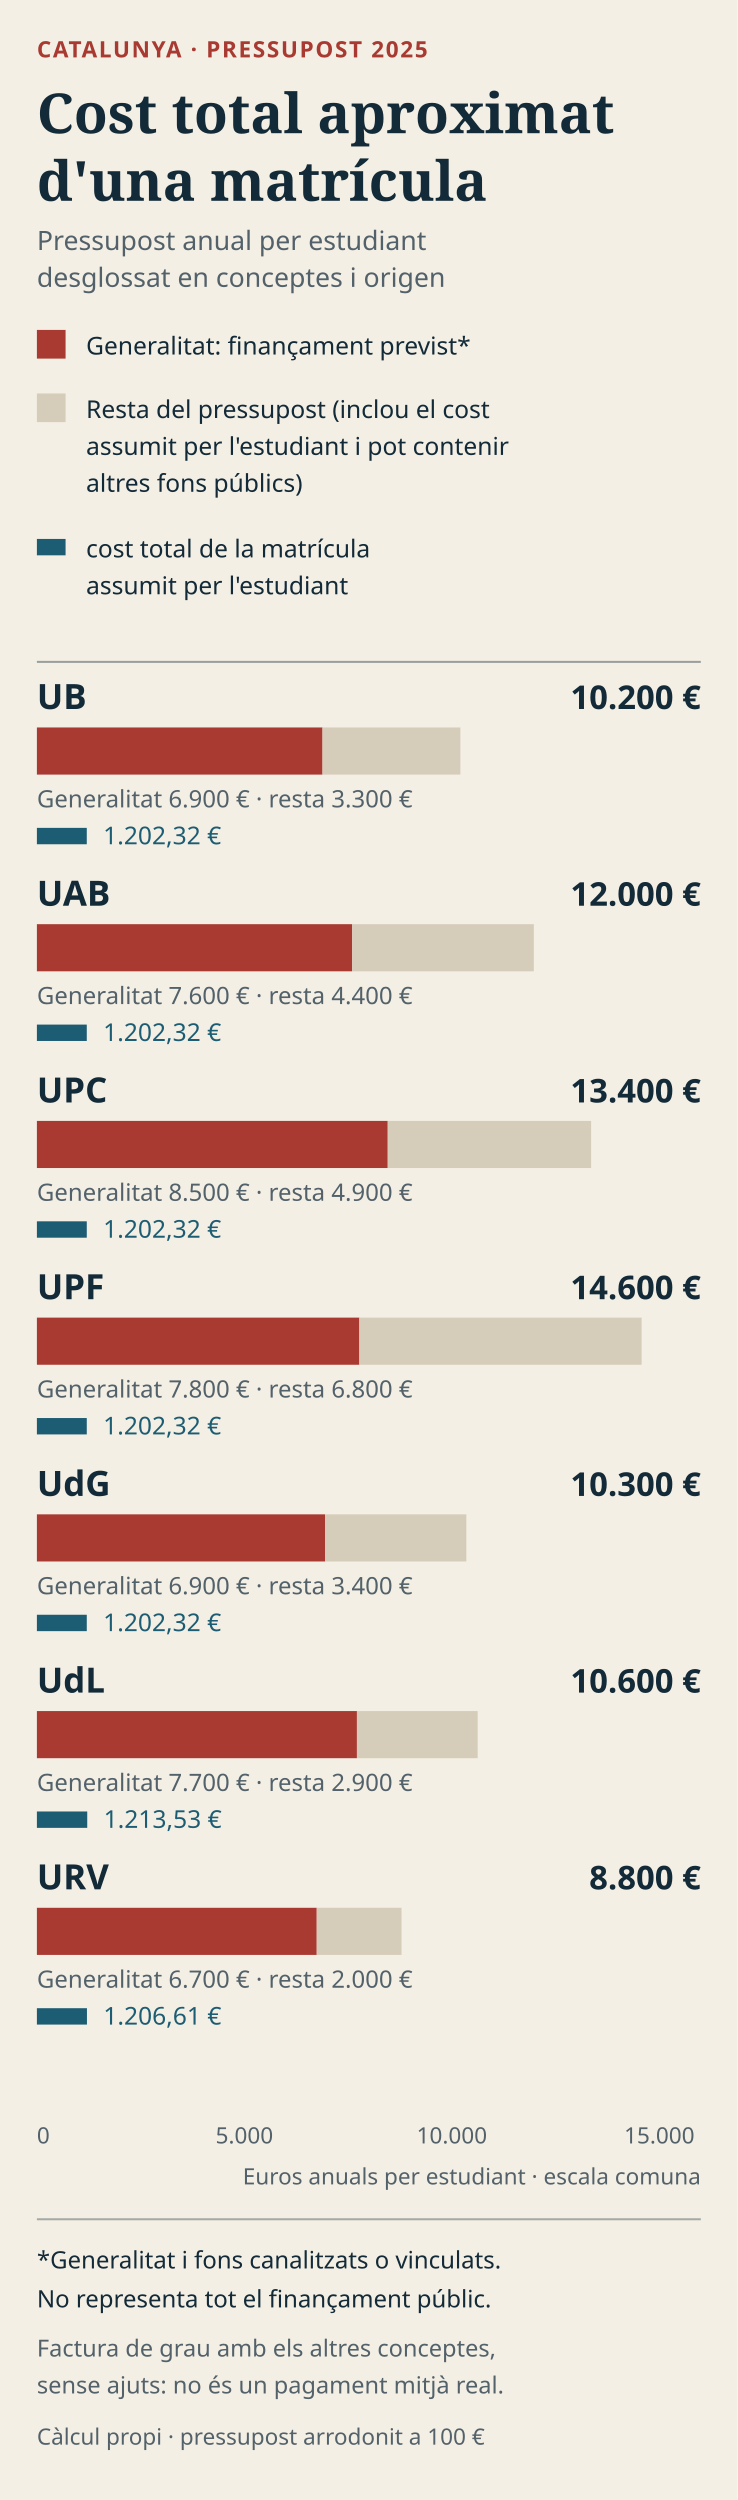
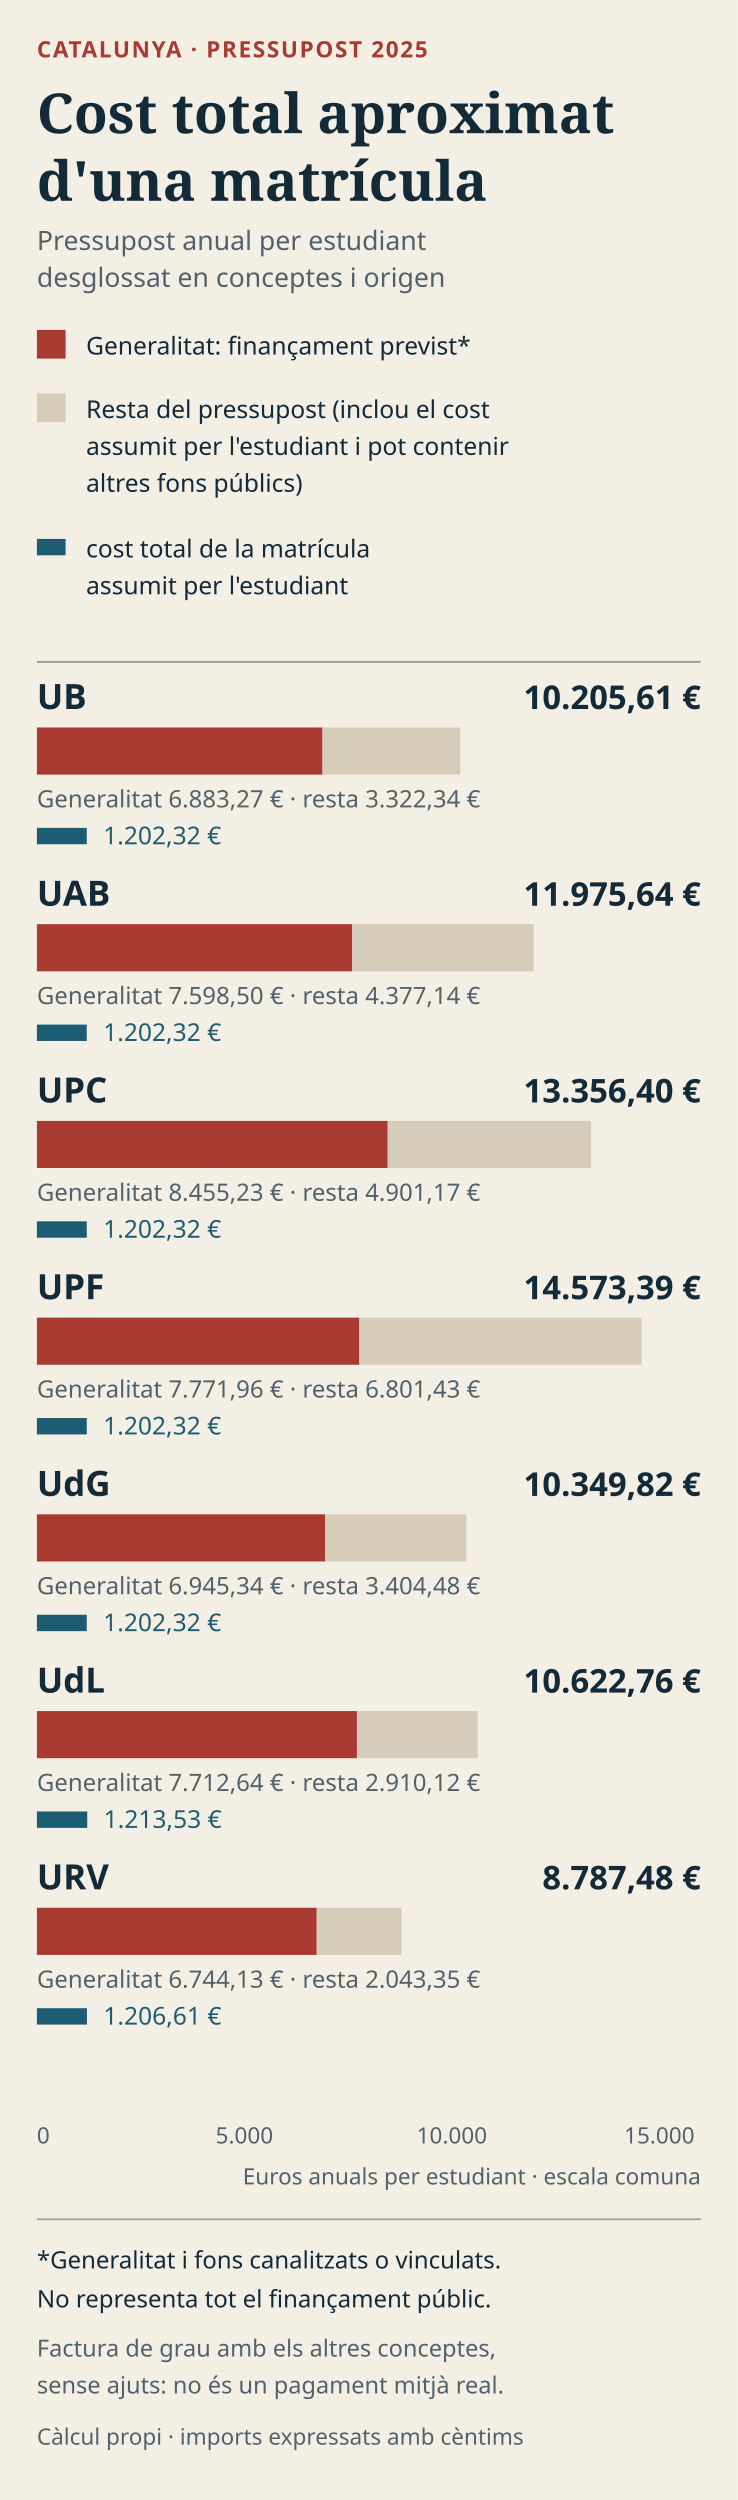
<svg xmlns="http://www.w3.org/2000/svg" width="360" height="1220" viewBox="0 0 360 1220" role="img" aria-labelledby="ucm-title ucm-desc">
  <rect width="360" height="1220" fill="#f4efe4" />
  <g font-family="system-ui, sans-serif" fill="#132a38">
    <text x="18" y="28" fill="#a83a32" font-size="11" font-weight="700" letter-spacing="0.8">CATALUNYA · PRESSUPOST 2025</text>
    <text x="18" y="65" font-family="Georgia, serif" font-size="27" font-weight="700">
      <tspan x="18" y="65">Cost total aproximat</tspan>
      <tspan x="18" y="98">d'una matrícula</tspan>
    </text>
    <text x="18" y="122" fill="#52616a" font-size="13">
      <tspan x="18" y="122">Pressupost anual per estudiant</tspan>
      <tspan x="18" y="140">desglossat en conceptes i origen</tspan>
    </text>
    <rect x="18" y="161" width="14" height="14" fill="#a83a32" />
    <text x="42" y="173" font-size="12">Generalitat: finançament previst*</text>
    <rect x="18" y="192" width="14" height="14" fill="#d6ccba" />
    <text x="42" y="204" font-size="12">
      <tspan x="42" y="204">Resta del pressupost (inclou el cost</tspan>
      <tspan x="42" y="222">assumit per l'estudiant i pot contenir</tspan>
      <tspan x="42" y="240">altres fons públics)</tspan>
    </text>
    <rect x="18" y="263" width="14" height="8" fill="#1d5d73" />
    <text x="42" y="272" font-size="12">
      <tspan x="42" y="272">cost total de la matrícula</tspan>
      <tspan x="42" y="290">assumit per l'estudiant</tspan>
    </text>
    <g transform="translate(0 100)">
      <line x1="18" y1="223" x2="342" y2="223" stroke="#132a38" stroke-opacity="0.4" />
      <g aria-label="UB">
        <text x="18" y="246" font-size="17" font-weight="750">UB</text>
-         <text x="342" y="246" text-anchor="end" font-size="16" font-weight="700">10.200 €</text>
+         <text x="342" y="246" text-anchor="end" font-size="16" font-weight="700">10.205,61 €</text>
        <rect x="18" y="255" width="139.386" height="23" fill="#a83a32" />
        <rect x="157.386" y="255" width="67.277" height="23" fill="#d6ccba" />
-         <text x="18" y="294" fill="#52616a" font-size="11.7">Generalitat 6.900 € · resta 3.300 €</text>
+         <text x="18" y="294" fill="#52616a" font-size="11.7">Generalitat 6.883,27 € · resta 3.322,34 €</text>
        <rect x="18" y="304" width="24.347" height="8" fill="#1d5d73" />
        <text x="50.347" y="312" fill="#1d5d73" font-size="12">1.202,32 €</text>
      </g>
      <g aria-label="UAB">
        <text x="18" y="342" font-size="17" font-weight="750">UAB</text>
-         <text x="342" y="342" text-anchor="end" font-size="16" font-weight="700">12.000 €</text>
+         <text x="342" y="342" text-anchor="end" font-size="16" font-weight="700">11.975,64 €</text>
        <rect x="18" y="351" width="153.870" height="23" fill="#a83a32" />
        <rect x="171.870" y="351" width="88.637" height="23" fill="#d6ccba" />
-         <text x="18" y="390" fill="#52616a" font-size="11.7">Generalitat 7.600 € · resta 4.400 €</text>
+         <text x="18" y="390" fill="#52616a" font-size="11.7">Generalitat 7.598,50 € · resta 4.377,14 €</text>
        <rect x="18" y="400" width="24.347" height="8" fill="#1d5d73" />
        <text x="50.347" y="408" fill="#1d5d73" font-size="12">1.202,32 €</text>
      </g>
      <g aria-label="UPC">
        <text x="18" y="438" font-size="17" font-weight="750">UPC</text>
-         <text x="342" y="438" text-anchor="end" font-size="16" font-weight="700">13.400 €</text>
+         <text x="342" y="438" text-anchor="end" font-size="16" font-weight="700">13.356,40 €</text>
        <rect x="18" y="447" width="171.218" height="23" fill="#a83a32" />
        <rect x="189.218" y="447" width="99.249" height="23" fill="#d6ccba" />
-         <text x="18" y="486" fill="#52616a" font-size="11.7">Generalitat 8.500 € · resta 4.900 €</text>
+         <text x="18" y="486" fill="#52616a" font-size="11.7">Generalitat 8.455,23 € · resta 4.901,17 €</text>
        <rect x="18" y="496" width="24.347" height="8" fill="#1d5d73" />
        <text x="50.347" y="504" fill="#1d5d73" font-size="12">1.202,32 €</text>
      </g>
      <g aria-label="UPF">
        <text x="18" y="534" font-size="17" font-weight="750">UPF</text>
-         <text x="342" y="534" text-anchor="end" font-size="16" font-weight="700">14.600 €</text>
+         <text x="342" y="534" text-anchor="end" font-size="16" font-weight="700">14.573,39 €</text>
        <rect x="18" y="543" width="157.382" height="23" fill="#a83a32" />
        <rect x="175.382" y="543" width="137.729" height="23" fill="#d6ccba" />
-         <text x="18" y="582" fill="#52616a" font-size="11.7">Generalitat 7.800 € · resta 6.800 €</text>
+         <text x="18" y="582" fill="#52616a" font-size="11.7">Generalitat 7.771,96 € · resta 6.801,43 €</text>
        <rect x="18" y="592" width="24.347" height="8" fill="#1d5d73" />
        <text x="50.347" y="600" fill="#1d5d73" font-size="12">1.202,32 €</text>
      </g>
      <g aria-label="UdG">
        <text x="18" y="630" font-size="17" font-weight="750">UdG</text>
-         <text x="342" y="630" text-anchor="end" font-size="16" font-weight="700">10.300 €</text>
+         <text x="342" y="630" text-anchor="end" font-size="16" font-weight="700">10.349,82 €</text>
        <rect x="18" y="639" width="140.643" height="23" fill="#a83a32" />
        <rect x="158.643" y="639" width="68.941" height="23" fill="#d6ccba" />
-         <text x="18" y="678" fill="#52616a" font-size="11.7">Generalitat 6.900 € · resta 3.400 €</text>
+         <text x="18" y="678" fill="#52616a" font-size="11.7">Generalitat 6.945,34 € · resta 3.404,48 €</text>
        <rect x="18" y="688" width="24.347" height="8" fill="#1d5d73" />
        <text x="50.347" y="696" fill="#1d5d73" font-size="12">1.202,32 €</text>
      </g>
      <g aria-label="UdL">
        <text x="18" y="726" font-size="17" font-weight="750">UdL</text>
-         <text x="342" y="726" text-anchor="end" font-size="16" font-weight="700">10.600 €</text>
+         <text x="342" y="726" text-anchor="end" font-size="16" font-weight="700">10.622,76 €</text>
        <rect x="18" y="735" width="156.181" height="23" fill="#a83a32" />
        <rect x="174.181" y="735" width="58.930" height="23" fill="#d6ccba" />
-         <text x="18" y="774" fill="#52616a" font-size="11.7">Generalitat 7.700 € · resta 2.900 €</text>
+         <text x="18" y="774" fill="#52616a" font-size="11.7">Generalitat 7.712,64 € · resta 2.910,12 €</text>
        <rect x="18" y="784" width="24.574" height="8" fill="#1d5d73" />
        <text x="50.574" y="792" fill="#1d5d73" font-size="12">1.213,53 €</text>
      </g>
      <g aria-label="URV">
        <text x="18" y="822" font-size="17" font-weight="750">URV</text>
-         <text x="342" y="822" text-anchor="end" font-size="16" font-weight="700">8.800 €</text>
+         <text x="342" y="822" text-anchor="end" font-size="16" font-weight="700">8.787,48 €</text>
        <rect x="18" y="831" width="136.569" height="23" fill="#a83a32" />
        <rect x="154.569" y="831" width="41.378" height="23" fill="#d6ccba" />
-         <text x="18" y="870" fill="#52616a" font-size="11.7">Generalitat 6.700 € · resta 2.000 €</text>
+         <text x="18" y="870" fill="#52616a" font-size="11.7">Generalitat 6.744,13 € · resta 2.043,35 €</text>
        <rect x="18" y="880" width="24.434" height="8" fill="#1d5d73" />
        <text x="50.434" y="888" fill="#1d5d73" font-size="12">1.206,61 €</text>
      </g>
      <text x="18" y="946" fill="#52616a" font-size="11" text-anchor="start">0</text>
      <text x="119.25" y="946" fill="#52616a" font-size="11" text-anchor="middle">5.000</text>
      <text x="220.5" y="946" fill="#52616a" font-size="11" text-anchor="middle">10.000</text>
      <text x="321.75" y="946" fill="#52616a" font-size="11" text-anchor="middle">15.000</text>
      <text x="342" y="966" text-anchor="end" fill="#52616a" font-size="11">Euros anuals per estudiant · escala comuna</text>
      <line x1="18" y1="983" x2="342" y2="983" stroke="#132a38" stroke-opacity="0.35" />
      <text x="18" y="1007" font-size="11.7">*Generalitat i fons canalitzats o vinculats.</text>
      <text x="18" y="1026" font-size="11.7">No representa tot el finançament públic.</text>
      <text x="18" y="1050" fill="#52616a" font-size="11.5">Factura de grau amb els altres conceptes,</text>
      <text x="18" y="1068" fill="#52616a" font-size="11.5">sense ajuts: no és un pagament mitjà real.</text>
-       <text x="18" y="1093" fill="#52616a" font-size="11">Càlcul propi · pressupost arrodonit a 100 €</text>
+       <text x="18" y="1093" fill="#52616a" font-size="11">Càlcul propi · imports expressats amb cèntims</text>
    </g>
  </g>
</svg>
